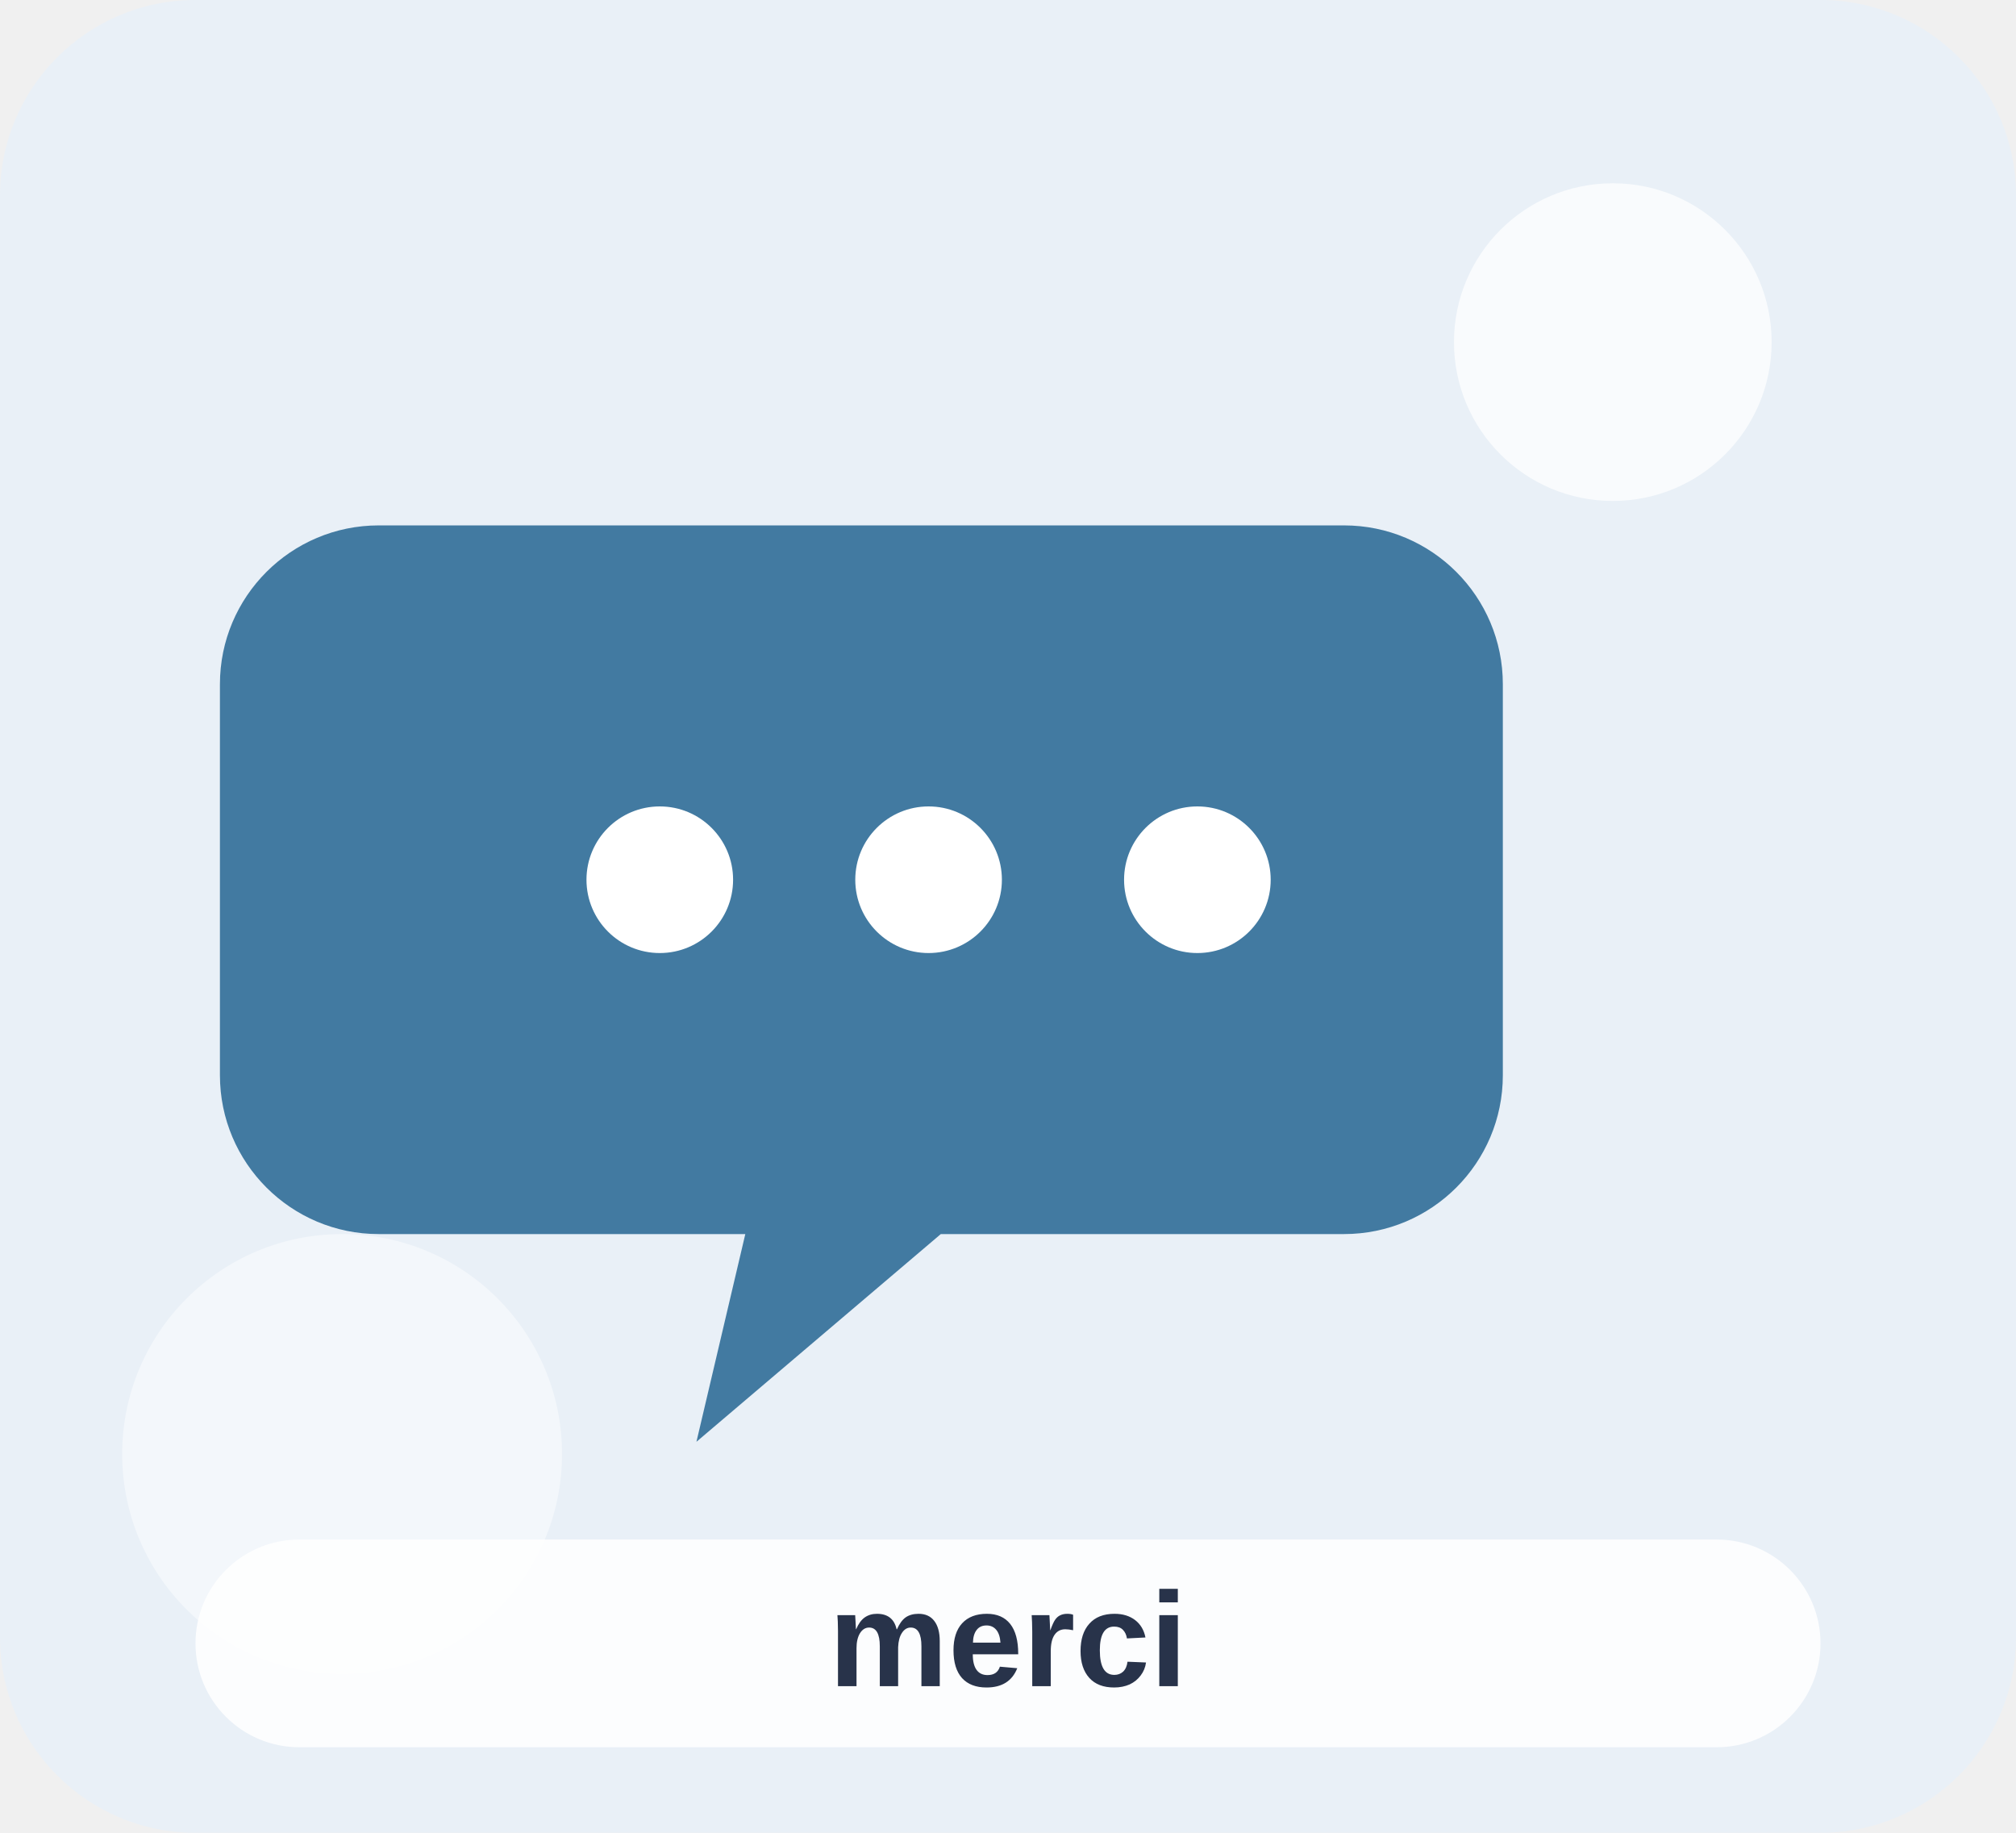
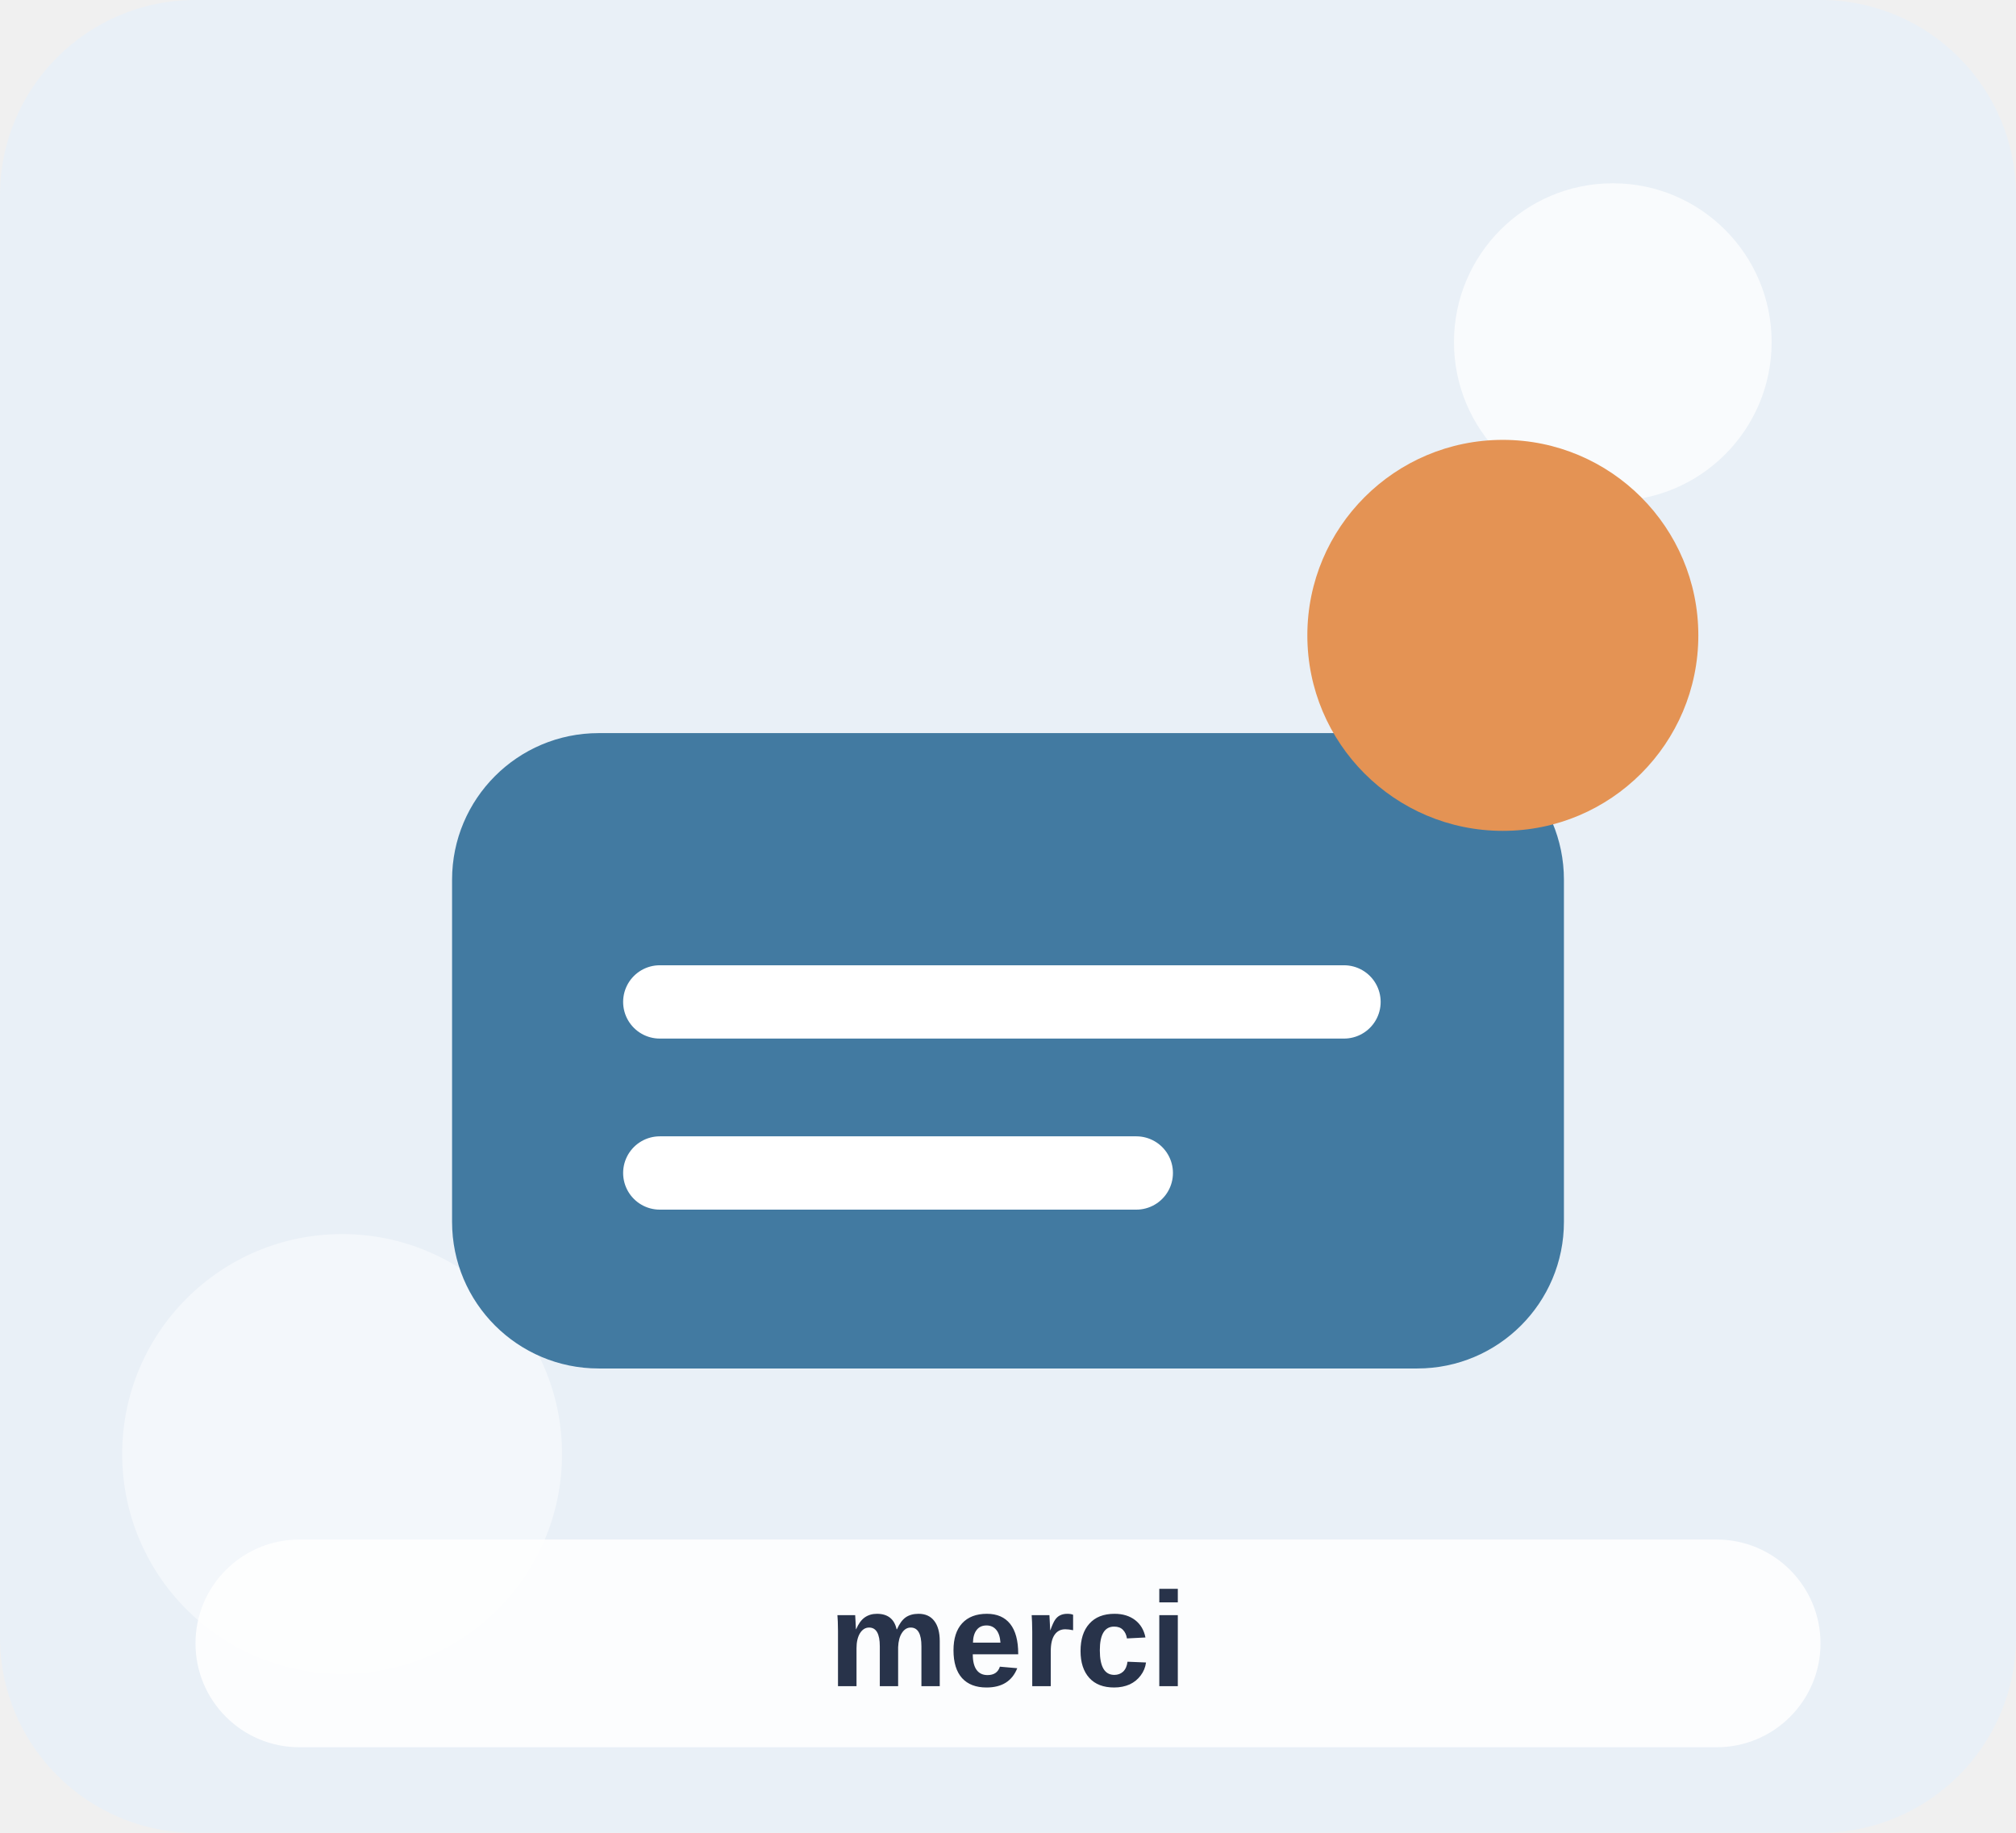
<svg xmlns="http://www.w3.org/2000/svg" width="330" height="300" viewBox="0 0 165 150" role="img" aria-labelledby="title desc">
  <rect width="165" height="150" rx="16" fill="#E9F0F7" />
  <circle cx="132" cy="28" r="13" fill="#fff" opacity=".72" />
  <circle cx="28" cy="119" r="18" fill="#fff" opacity=".45" />
-   <path d="M31 43h79a13 13 0 0 1 13 13v32a13 13 0 0 1-13 13H77l-20 17 4-17H31a13 13 0 0 1-13-13V56a13 13 0 0 1 13-13z" fill="#427AA1" />
-   <circle cx="54" cy="72" r="6" fill="white" />
-   <circle cx="76" cy="72" r="6" fill="white" />
-   <circle cx="98" cy="72" r="6" fill="white" />
+   <rect x="37" y="60" width="91" height="52" rx="12" fill="#427AA1" />
+   <path d="M54 82h56M54 96h39" stroke="white" stroke-width="6" stroke-linecap="round" />
+   <circle cx="123" cy="52" r="16" fill="#E49354" />
  <rect x="16" y="126" width="133" height="17" rx="8.5" fill="#fff" opacity=".86" />
  <text x="82.5" y="138" text-anchor="middle" font-family="Arial, sans-serif" font-size="11" font-weight="700" fill="#28334A">merci</text>
</svg>
